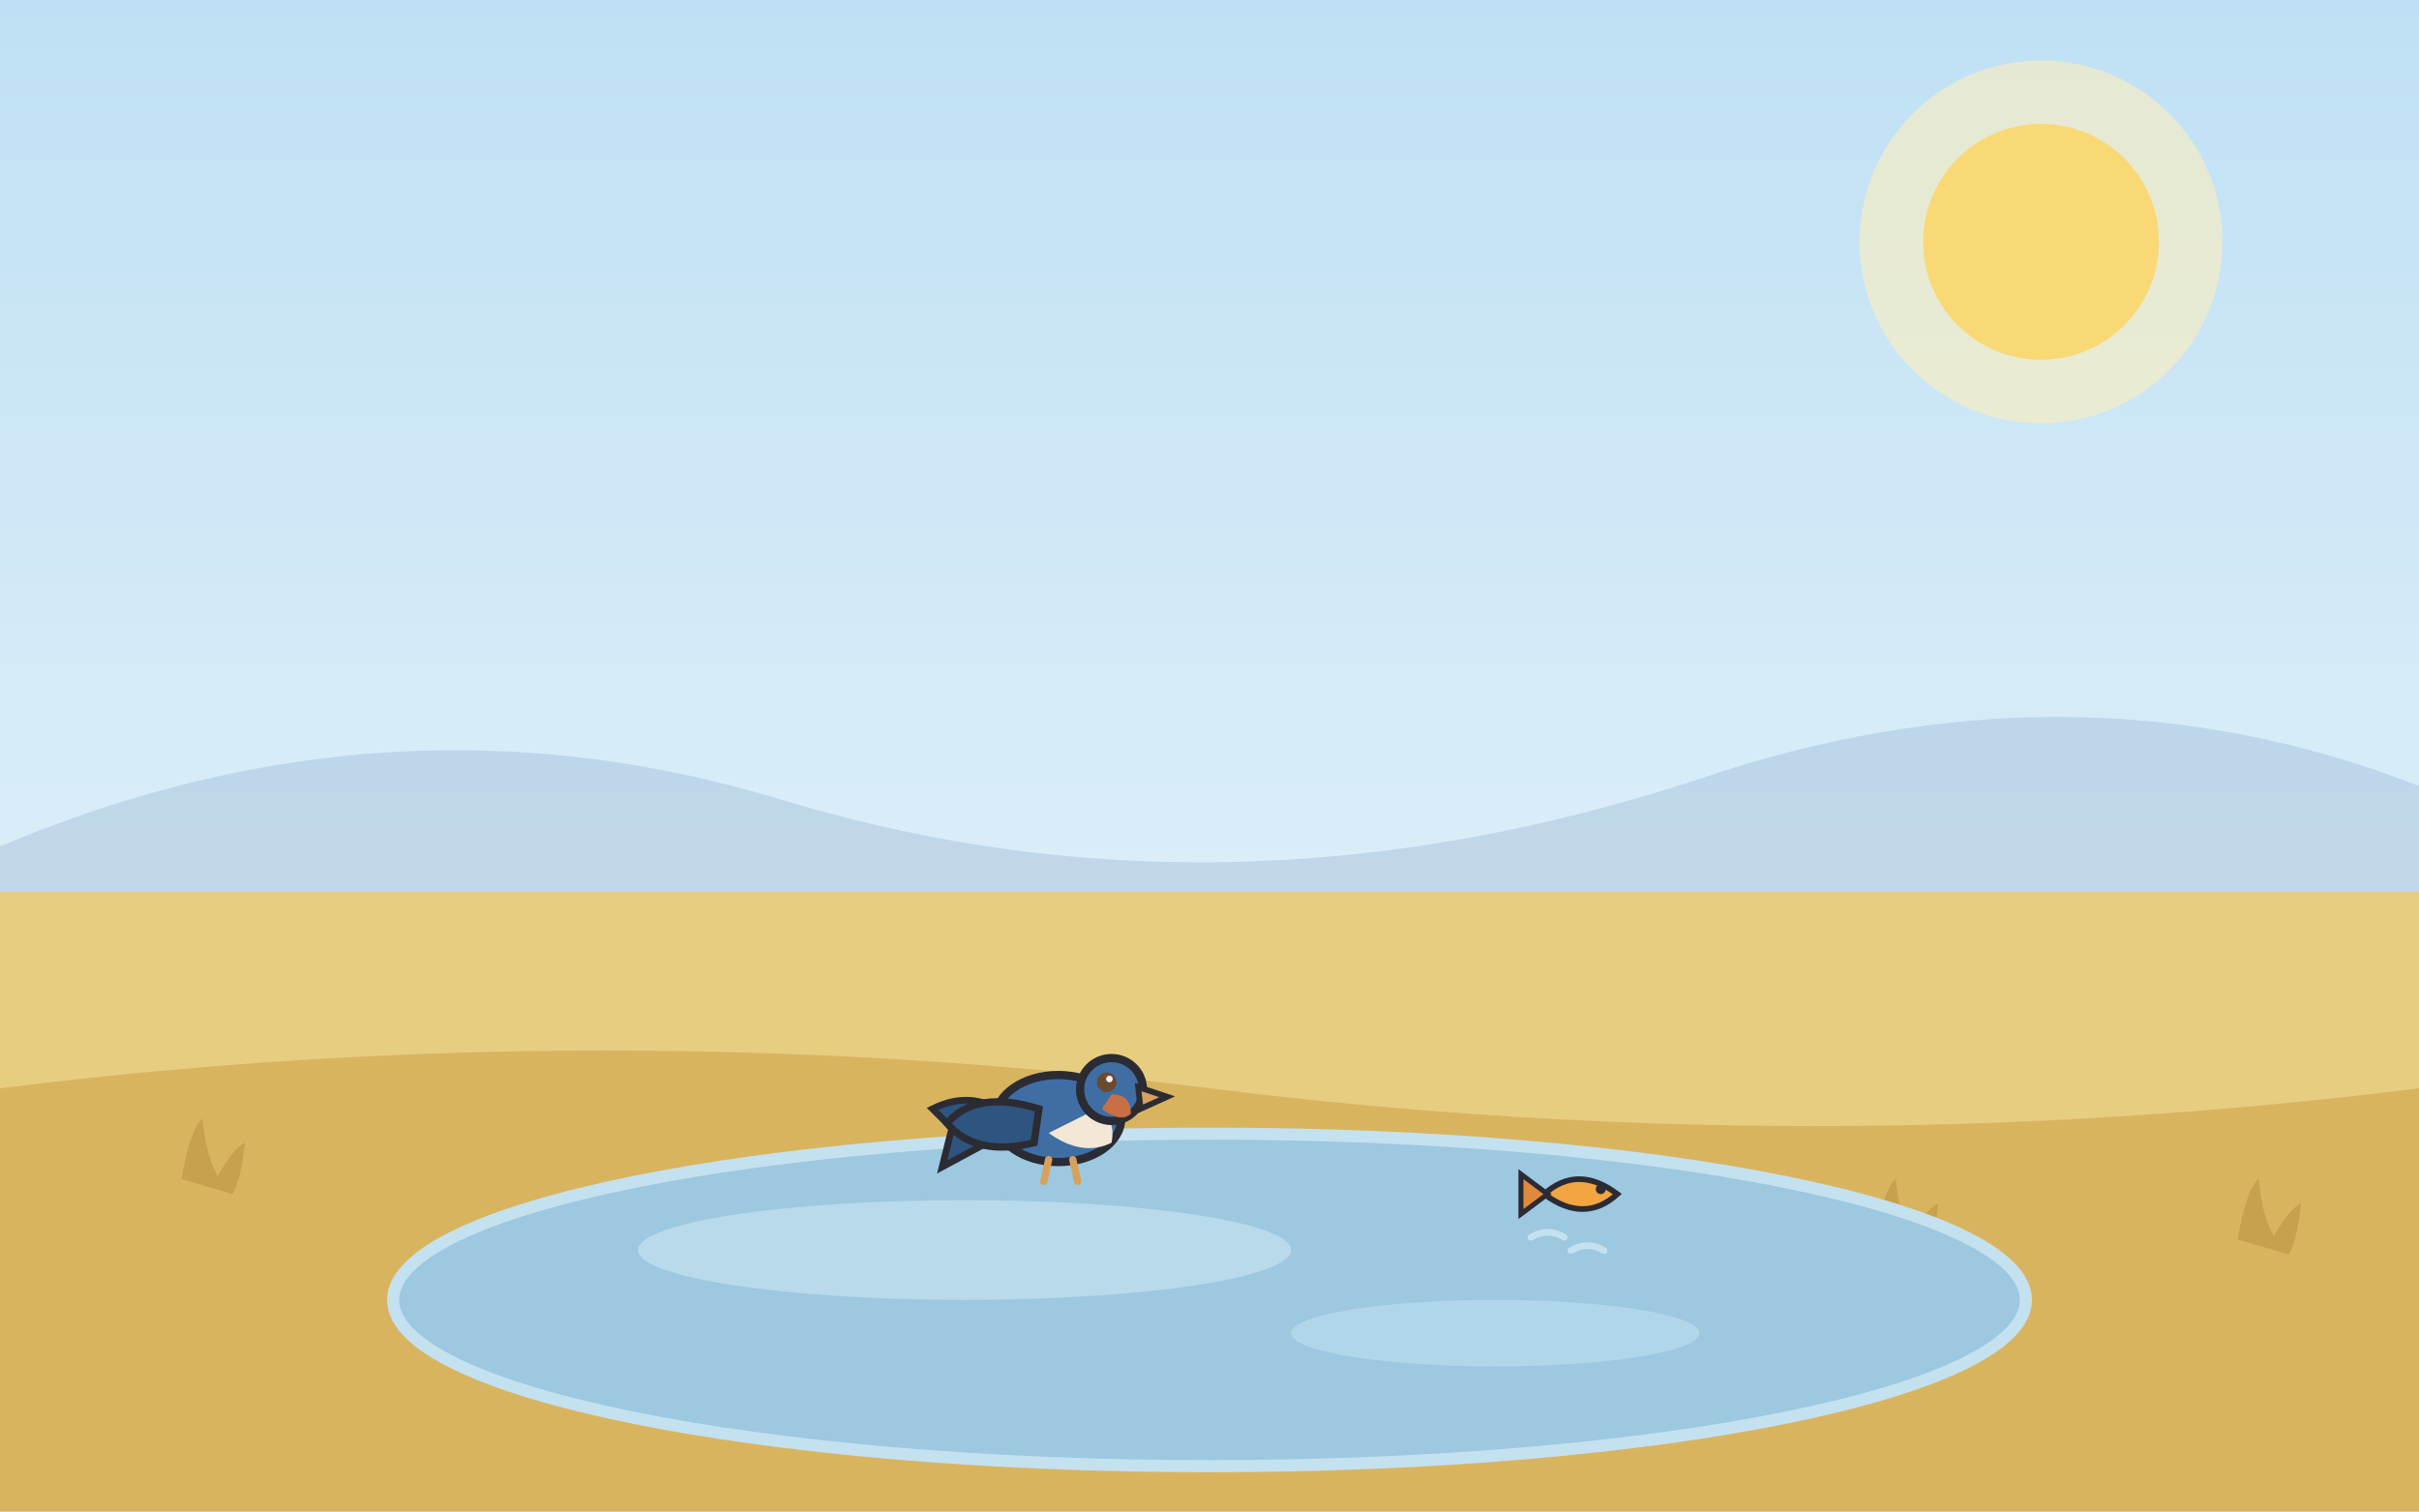
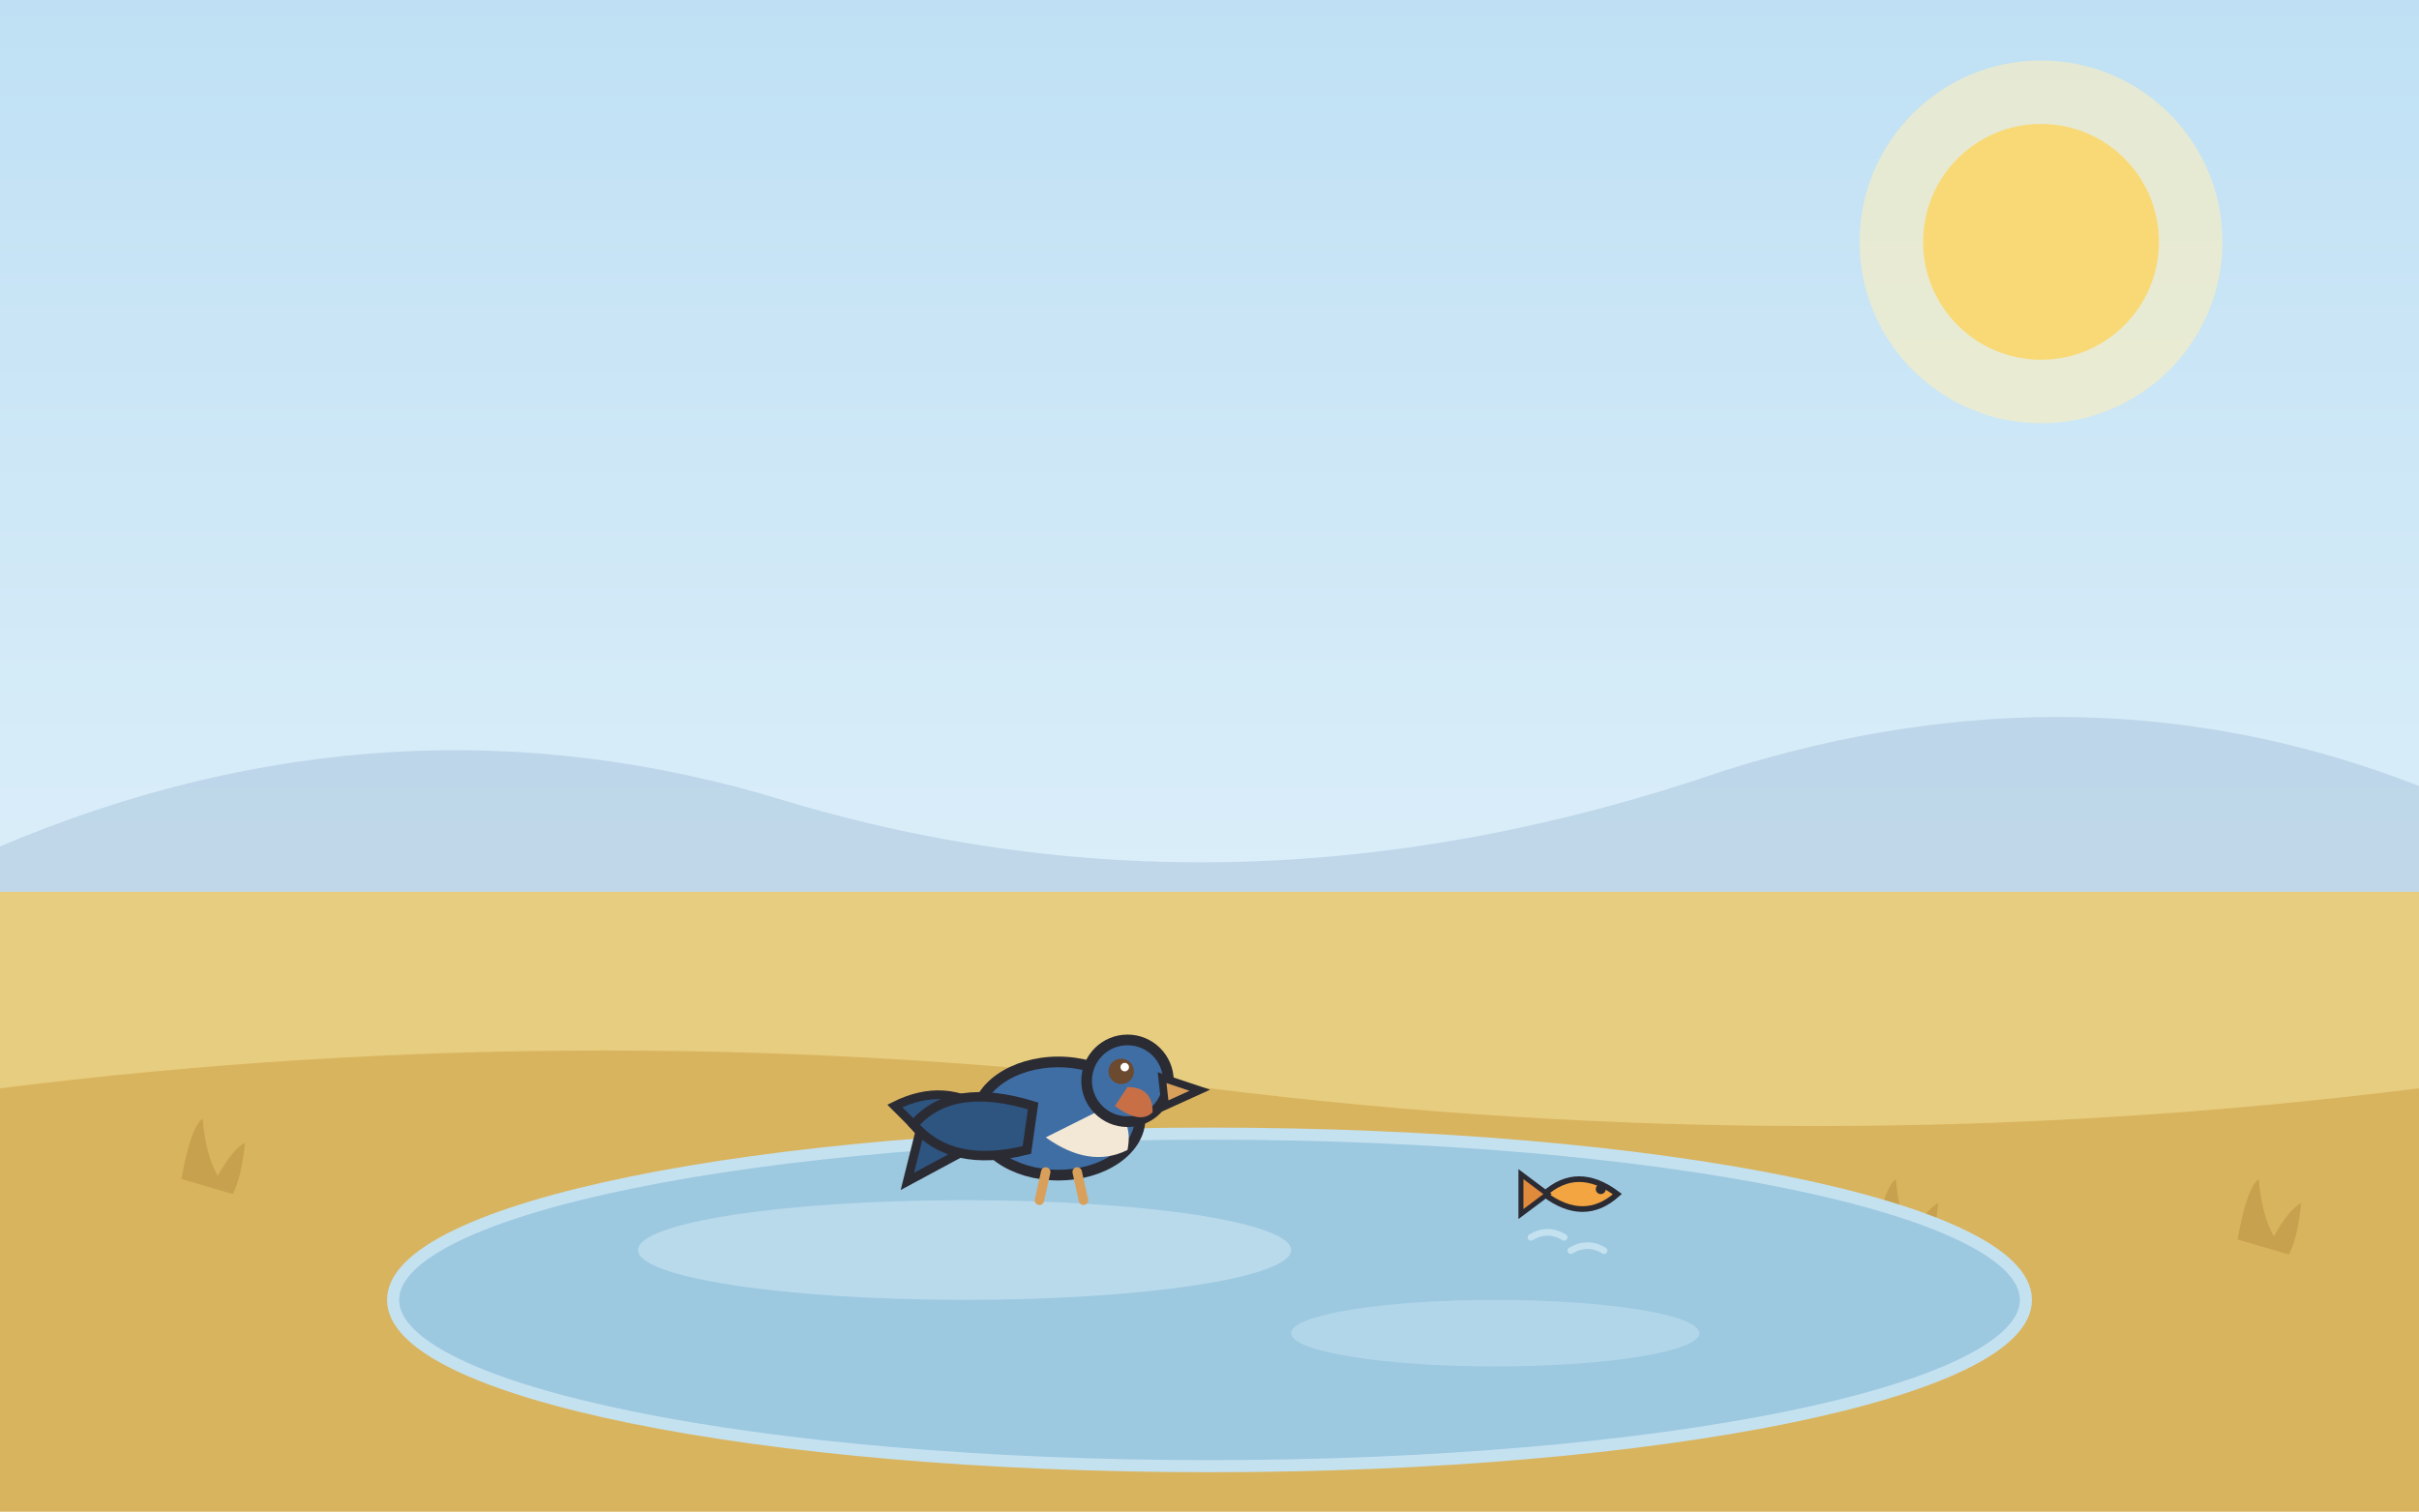
<svg xmlns="http://www.w3.org/2000/svg" viewBox="0 0 1600 1000" role="img">
  <style>
@media (prefers-reduced-motion: no-preference) {
  .anim-idle { animation: idle 3.8s ease-in-out infinite alternate; }
  @keyframes idle { from { transform: translateY(0); } to { transform: translateY(-6px); } }
  .anim-tail { transform-box: fill-box; transform-origin: 100% 20%; animation: tail 2.6s ease-in-out infinite alternate; }
  @keyframes tail { from { transform: rotate(-6deg); } to { transform: rotate(8deg); } }
  .anim-blink { transform-box: fill-box; transform-origin: center; animation: blink 5.2s infinite; }
  @keyframes blink { 0%, 93%, 100% { transform: scaleY(1); } 95%, 97% { transform: scaleY(0.12); } }
  .anim-glow { transform-box: fill-box; transform-origin: center; animation: glow 4.2s ease-in-out infinite alternate; }
  @keyframes glow { from { transform: scale(1); opacity: 0.5; } to { transform: scale(1.08); opacity: 0.75; } }
  .anim-shimmer { animation: shimmer 5s ease-in-out infinite alternate; }
  @keyframes shimmer { from { opacity: 0.62; } to { opacity: 0.92; } }
  .anim-grass { transform-box: fill-box; transform-origin: 50% 100%; animation: sway 3.2s ease-in-out infinite alternate; }
  .anim-canopy { transform-box: fill-box; transform-origin: 50% 100%; animation: sway 5.6s ease-in-out infinite alternate; }
  @keyframes sway { from { transform: rotate(-1.8deg); } to { transform: rotate(2.2deg); } }
  .anim-rain { animation: rainfall 1.15s linear infinite; }
  @keyframes rainfall { from { transform: translateY(-32px); opacity: 0.85; } 75% { opacity: 0.55; } to { transform: translateY(72px); opacity: 0; } }
  .anim-ripple { transform-box: fill-box; transform-origin: center; animation: ripple 3.4s ease-in-out infinite alternate; }
  @keyframes ripple { from { transform: scale(1); opacity: 0.8; } to { transform: scale(1.18); opacity: 0.55; } }
  .anim-drip { animation: drip 1s ease-in infinite; }
  @keyframes drip { from { transform: translateY(-12px); opacity: 0.95; } to { transform: translateY(28px); opacity: 0; } }
  .anim-flow { stroke-dasharray: 26 20; animation: flow 0.8s linear infinite; }
  @keyframes flow { from { stroke-dashoffset: 0; } to { stroke-dashoffset: -46; } }
  .anim-splash { transform-box: fill-box; transform-origin: 50% 100%; animation: splashPulse 1.7s ease-in-out infinite alternate; }
  @keyframes splashPulse { from { transform: scale(0.97); } to { transform: scale(1.05); } }
  .anim-strain { transform-box: fill-box; transform-origin: center; animation: strain 0.9s ease-in-out infinite alternate; }
  @keyframes strain { from { transform: translateX(-5px); } to { transform: translateX(4px); } }
  .anim-float { transform-box: fill-box; transform-origin: center; animation: floaty 2.6s ease-in-out infinite alternate; }
  @keyframes floaty { from { transform: translateY(0) scale(1); } to { transform: translateY(-12px) scale(1.08); } }
  .anim-wave { animation: wave 2.4s ease-in-out infinite; opacity: 0; }
  @keyframes wave { 0% { opacity: 0; } 30% { opacity: 0.9; } 60%, 100% { opacity: 0; } }
  .anim-cloud { animation: cloudDrift 9s ease-in-out infinite alternate; }
  @keyframes cloudDrift { from { transform: translateX(-18px); } to { transform: translateX(22px); } }
  .tap-target { cursor: pointer; }
  .tap-target.tap-play { transform-box: fill-box; transform-origin: 50% 85%; animation: tapWiggle 0.7s ease-in-out; }
  .tap-target[data-tap="puddle"].tap-play { transform-origin: center; animation: tapSplash 0.85s ease-out; }
  .tap-target[data-tap="sun"].tap-play { transform-origin: center; animation: tapPulse 0.6s ease-in-out; }
  .tap-target[data-tap="tree"].tap-play { transform-origin: 50% 100%; animation: tapShake 0.7s ease-in-out; }
  @keyframes tapWiggle { 0% { transform: rotate(0); } 25% { transform: rotate(-4deg) scale(1.03); } 55% { transform: rotate(3deg) scale(1.04); } 80% { transform: rotate(-1.5deg); } 100% { transform: rotate(0); } }
  @keyframes tapSplash { 0% { transform: scale(1); } 40% { transform: scale(1.06, 0.94); } 70% { transform: scale(0.97, 1.03); } 100% { transform: scale(1); } }
  @keyframes tapPulse { 0% { transform: scale(1); } 50% { transform: scale(1.12); } 100% { transform: scale(1); } }
  @keyframes tapShake { 0% { transform: rotate(0); } 20% { transform: rotate(2.4deg); } 45% { transform: rotate(-2deg); } 70% { transform: rotate(1.2deg); } 100% { transform: rotate(0); } }
  .tap-burst { opacity: 0; }
  .tap-target.tap-play .tap-burst { opacity: 1; }
  .tap-target.tap-play .tap-burst circle { animation: burstUp 0.6s ease-out forwards; }
  @keyframes burstUp { from { transform: translateY(0); opacity: 0.95; } to { transform: translateY(-90px); opacity: 0; } }
}
</style>
  <defs>
    <linearGradient id="sky" x1="0" y1="0" x2="0" y2="1">
      <stop offset="0" stop-color="#bfe0f4" />
      <stop offset="1" stop-color="#eef8fd" />
    </linearGradient>
  </defs>
  <rect width="1600" height="1000" fill="url(#sky)" />
  <g class="tap-target" data-tap="sun">
    <circle class="anim-glow" cx="1350" cy="160" r="120" fill="#fdeebc" opacity="0.6" />
    <circle cx="1350" cy="160" r="78" fill="#f9d976" />
  </g>
  <path d="M 0 560 q 260 -110 520 -30 q 300 90 620 -20 q 240 -76 460 10 L 1600 640 L 0 640 Z" fill="#a9c4dd" opacity="0.55" />
  <rect x="0" y="590" width="1600" height="410" fill="#e7cd7f" />
  <path d="M 0 720 q 400 -50 800 0 q 400 50 800 0 L 1600 1000 L 0 1000 Z" fill="#d9b45f" />
  <g class="anim-grass" style="animation-delay:1.00s">
    <path d="M 120 780 q 6 -34 14 -40 q 2 24 10 38 q 10 -18 18 -22 q -2 22 -8 34 z" fill="#c39c48" opacity="0.8" />
  </g>
  <g class="anim-grass" style="animation-delay:0.50s">
    <path d="M 380 860 q 6 -34 14 -40 q 2 24 10 38 q 10 -18 18 -22 q -2 22 -8 34 z" fill="#c39c48" opacity="0.8" />
  </g>
  <g class="anim-grass" style="animation-delay:2.50s">
    <path d="M 660 780 q 6 -34 14 -40 q 2 24 10 38 q 10 -18 18 -22 q -2 22 -8 34 z" fill="#c39c48" opacity="0.8" />
  </g>
  <g class="anim-grass" style="animation-delay:1.50s">
    <path d="M 940 820 q 6 -34 14 -40 q 2 24 10 38 q 10 -18 18 -22 q -2 22 -8 34 z" fill="#c39c48" opacity="0.8" />
  </g>
  <g class="anim-grass" style="animation-delay:0.00s">
    <path d="M 1240 820 q 6 -34 14 -40 q 2 24 10 38 q 10 -18 18 -22 q -2 22 -8 34 z" fill="#c39c48" opacity="0.8" />
  </g>
  <g class="anim-grass" style="animation-delay:0.00s">
    <path d="M 1480 820 q 6 -34 14 -40 q 2 24 10 38 q 10 -18 18 -22 q -2 22 -8 34 z" fill="#c39c48" opacity="0.8" />
  </g>
  <g class="tap-target" data-tap="lake">
    <ellipse cx="800" cy="860" rx="540" ry="110" fill="#9cc8e0" stroke="#c4e1f0" stroke-width="8" />
    <ellipse class="anim-ripple" cx="638" cy="827" rx="216" ry="33" fill="#c4e1f0" opacity="0.7" />
    <ellipse class="anim-ripple" style="animation-delay:1.4s" cx="989" cy="882" rx="135" ry="22" fill="#c4e1f0" opacity="0.55" />
  </g>
-   <g transform="translate(700 740) scale(1.6 1.6)">
+   <g transform="translate(700 740) scale(2.08 2.08)">
    <g class="tap-target" data-tap="lulu" data-mood="happy">
      <g class="anim-idle" style="animation-delay:0.00s; animation-duration: 2.2s">
        <path d="M -22 6 l -26 14 l 4 -16 l -8 -8 q 16 -8 30 2 z" fill="#2e5480" stroke="#2b2b33" stroke-width="2.8" />
        <ellipse cx="0" cy="0" rx="26" ry="18" fill="#3f6ea5" stroke="#2b2b33" stroke-width="3.4" />
        <path d="M -4 6 q 14 10 26 4 q 2 -10 -6 -14 z" fill="#f2e8d5" />
        <path d="M -8 -4 q -26 -8 -38 6 q 12 14 36 8 z" fill="#2e5480" stroke="#2b2b33" stroke-width="3" />
        <circle cx="22" cy="-12" r="13" fill="#3f6ea5" stroke="#2b2b33" stroke-width="3.4" />
        <path d="M 18 -4 q 8 6 12 2 q 0 -8 -8 -8 z" fill="#c96f45" />
        <path d="M 33 -13 l 12 4 l -11 5 z" fill="#d9a05b" stroke="#2b2b33" stroke-width="2.4" />
        <g transform="translate(20 -15)">
          <g class="anim-blink">
            <circle cx="0" cy="0" r="4.05" fill="#6b4a2f" />
            <circle cx="1.125" cy="-1.35" r="1.35" fill="#fff" />
          </g>
        </g>
        <path d="M -4 17 l -2 9 M 6 17 l 2 9" stroke="#d9a05b" stroke-width="3" stroke-linecap="round" />
      </g>
    </g>
  </g>
  <g transform="translate(1050 790) scale(1.1)">
    <g class="tap-target" data-tap="fish">
      <g class="anim-float" style="animation-duration:2s">
        <path d="M -26 0 q 20 -18 44 0 q -20 18 -44 0 z" fill="#f2a541" stroke="#2b2b33" stroke-width="3.4" />
        <path d="M -24 0 l -16 -12 l 0 24 z" fill="#e08a3c" stroke="#2b2b33" stroke-width="3" />
        <circle cx="8" cy="-3" r="3" fill="#2b2b33" />
        <path d="M -34 26 q 10 -6 20 0 M -10 34 q 10 -6 20 0" stroke="#c4e1f0" stroke-width="4" fill="none" stroke-linecap="round" />
      </g>
    </g>
  </g>
</svg>
